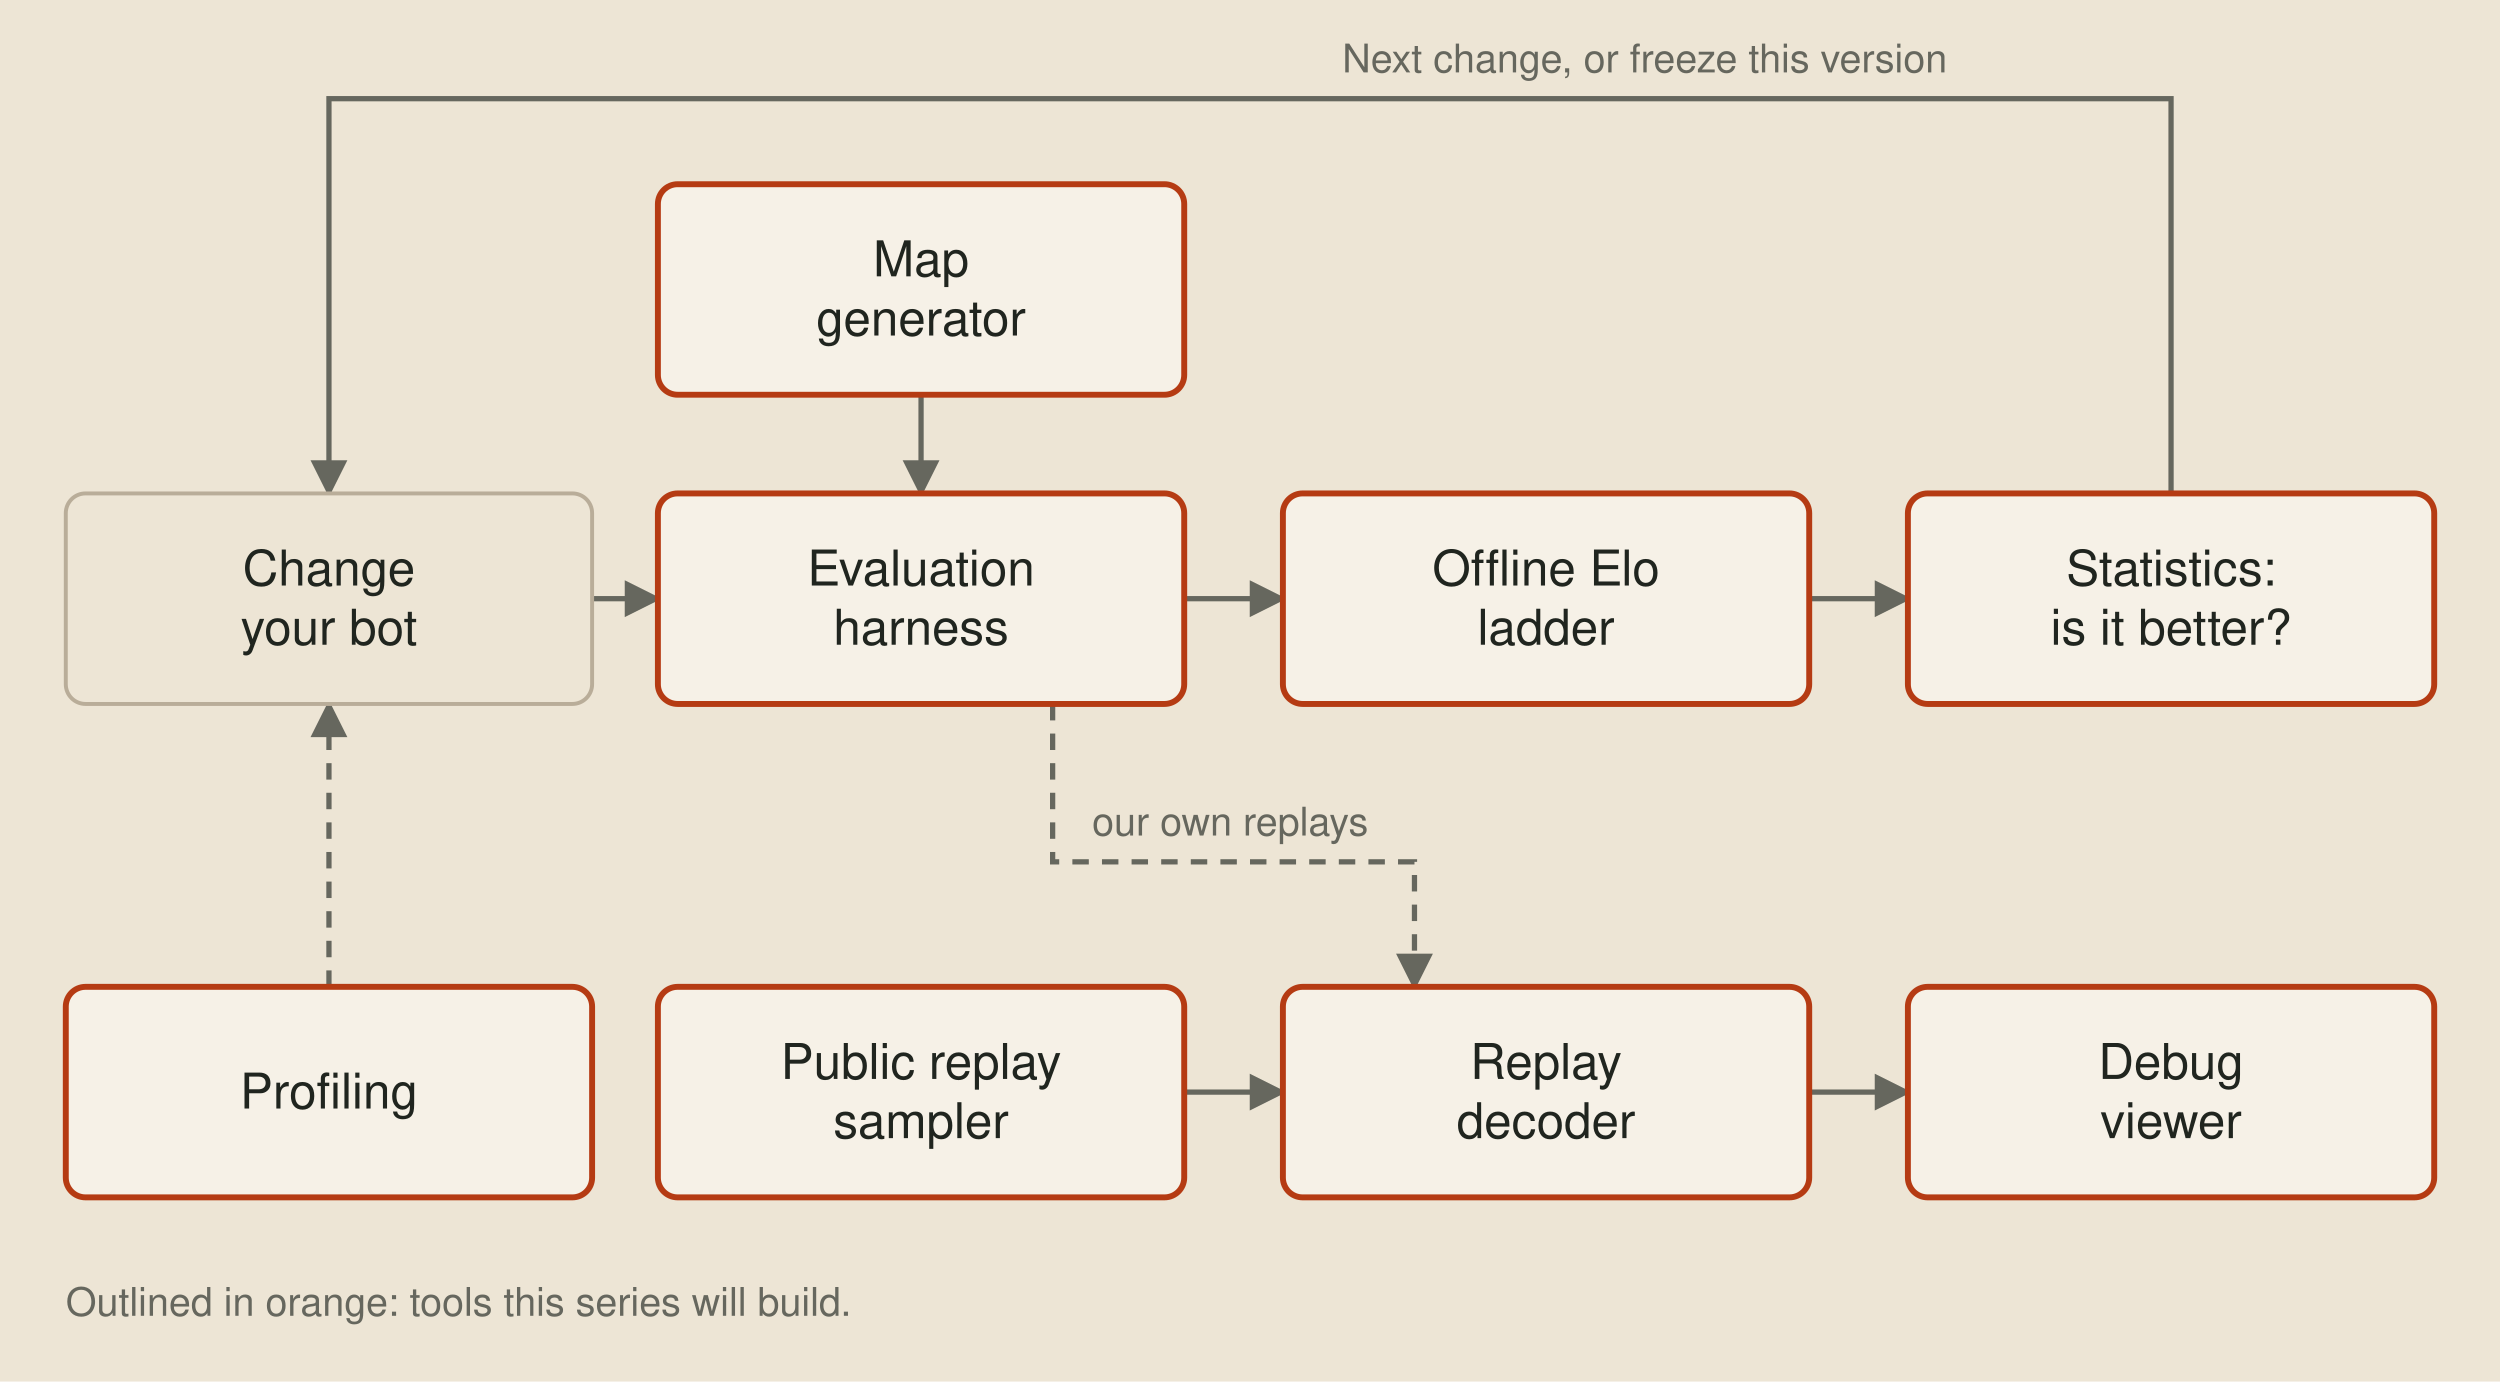
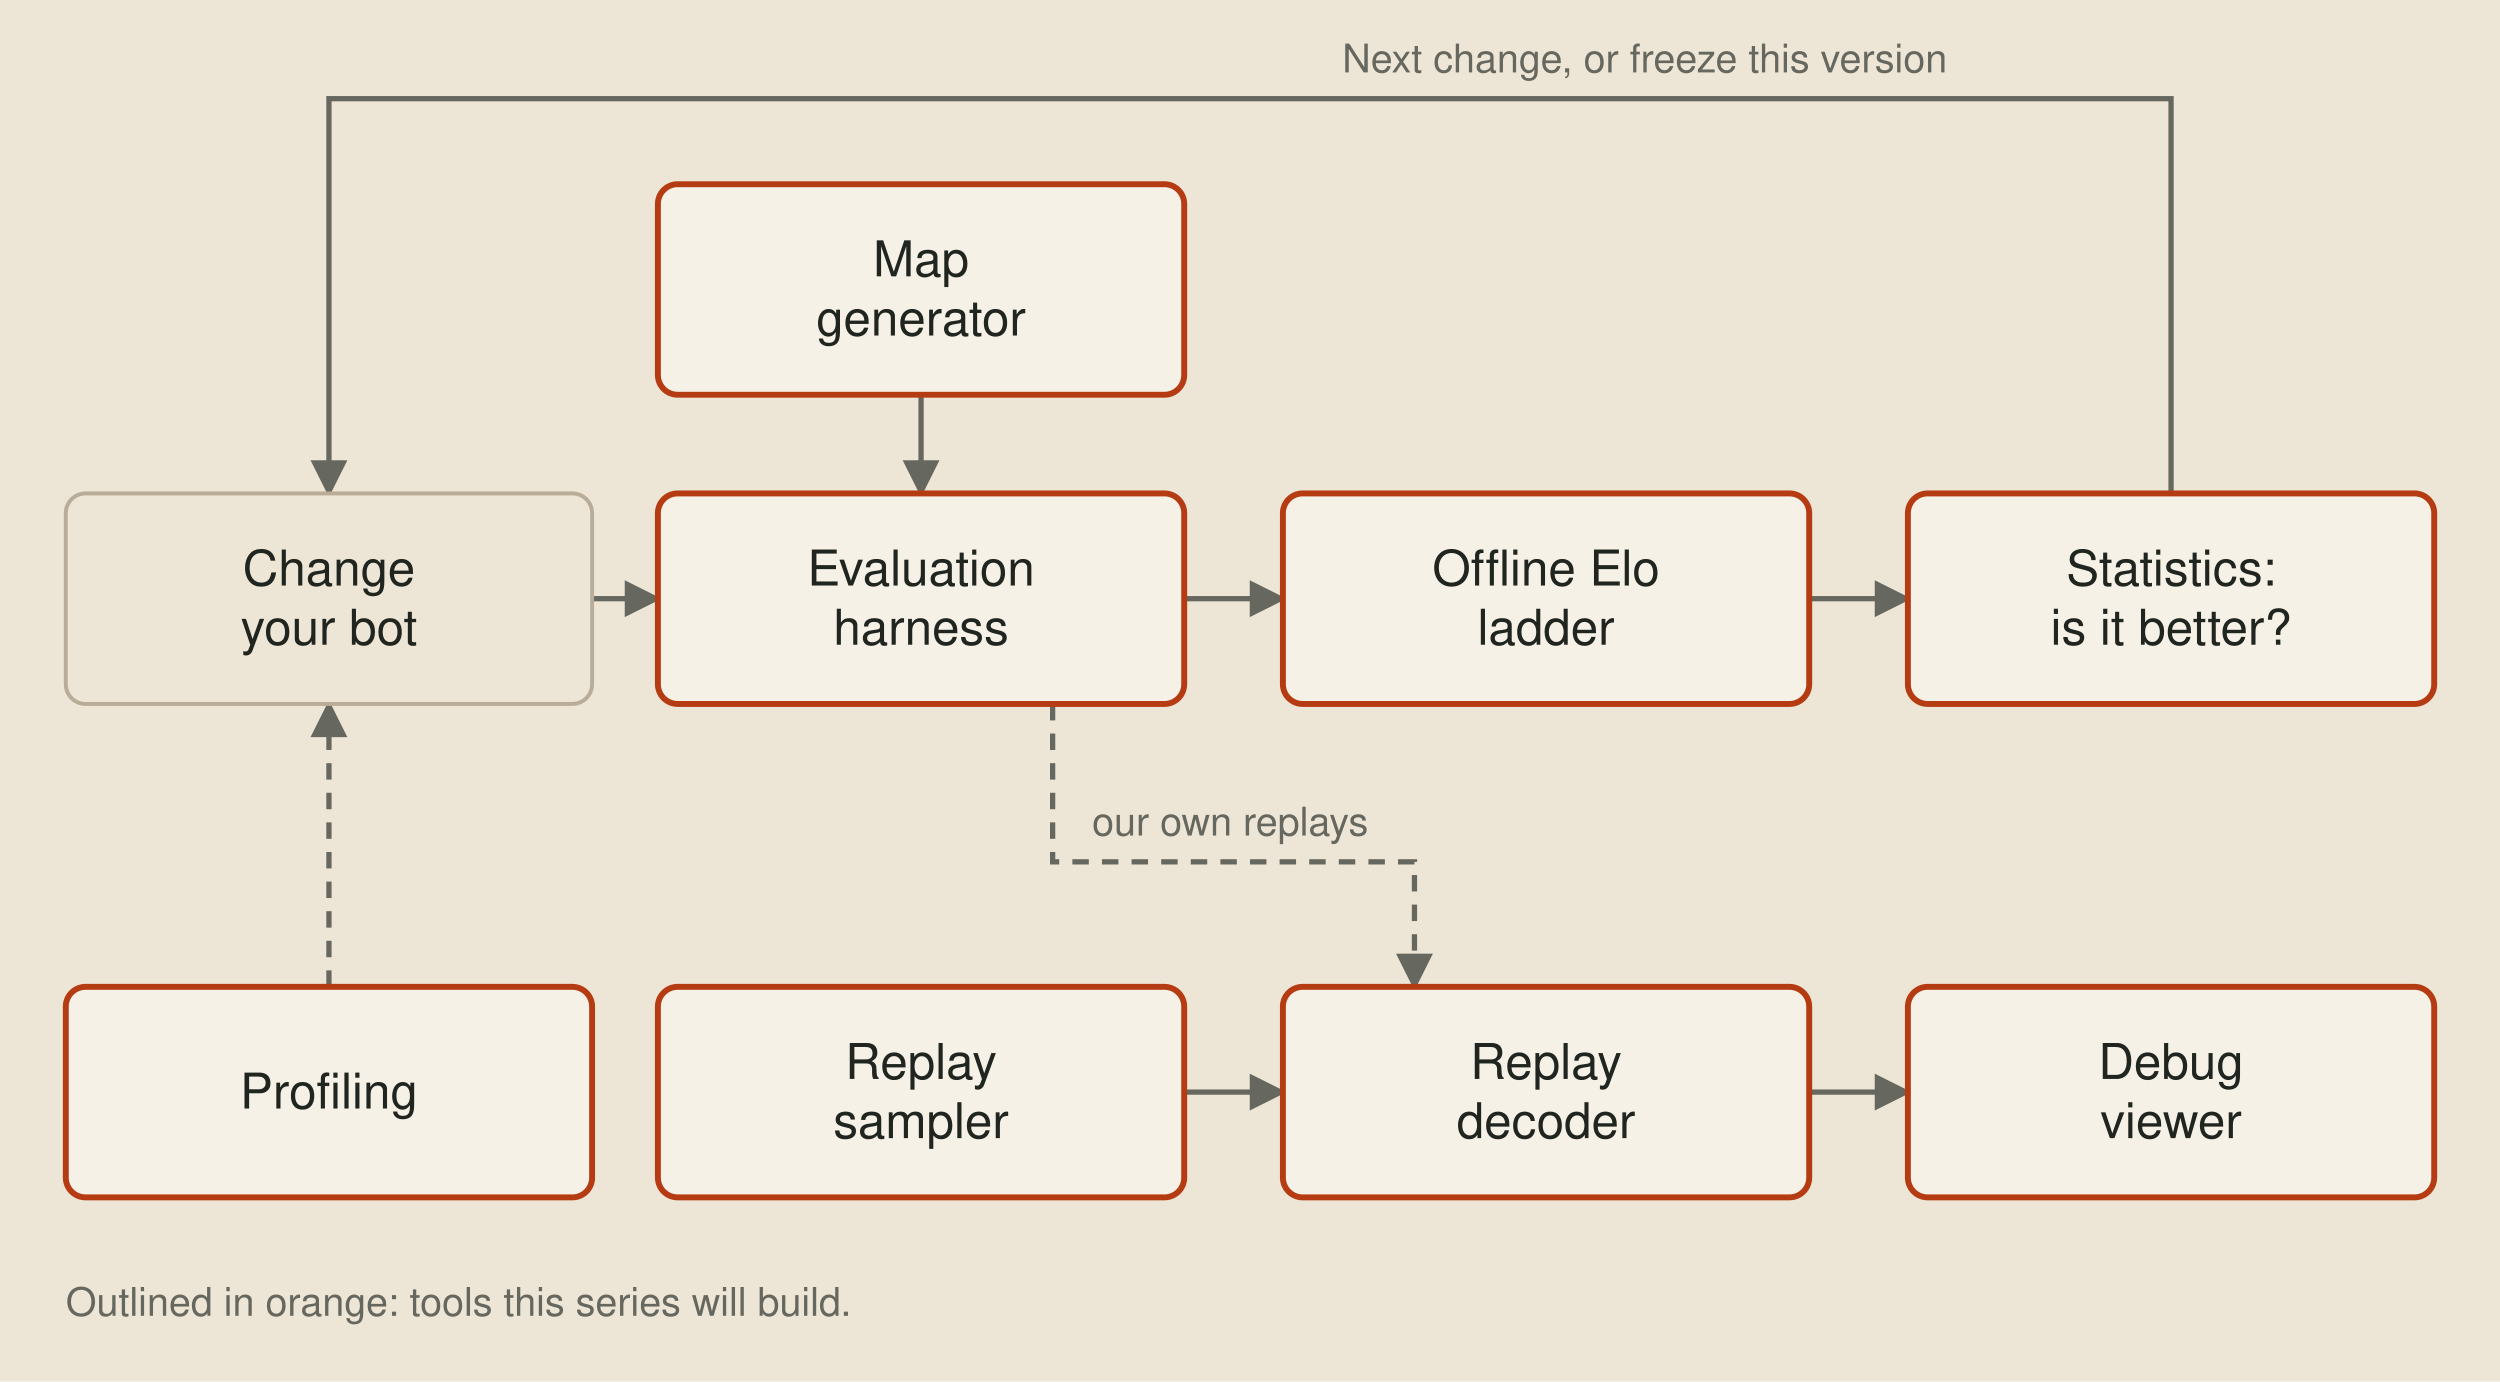
<svg xmlns="http://www.w3.org/2000/svg" viewBox="0 0 760 420" font-family="Helvetica, Arial, sans-serif" role="img" aria-labelledby="t d">
  <defs>
    <marker id="a" viewBox="0 0 10 10" refX="9" refY="5" markerWidth="7" markerHeight="7" orient="auto-start-reverse">
      <path d="M0 0L10 5L0 10z" fill="#66675e" />
    </marker>
  </defs>
  <rect width="760" height="420" fill="#ede5d5" />
  <path d="M180 182.0 L200 182.0" fill="none" stroke="#66675e" stroke-width="1.6" marker-end="url(#a)" />
  <path d="M280.0 120 L280.0 150" fill="none" stroke="#66675e" stroke-width="1.6" marker-end="url(#a)" />
  <path d="M360 182.0 L390 182.0" fill="none" stroke="#66675e" stroke-width="1.6" marker-end="url(#a)" />
  <path d="M550 182.0 L580 182.0" fill="none" stroke="#66675e" stroke-width="1.6" marker-end="url(#a)" />
  <path d="M660.0 150 L660.0 30 L100.0 30 L100.0 150" fill="none" stroke="#66675e" stroke-width="1.6" marker-end="url(#a)" />
  <text x="500.0" y="22" font-size="12" fill="#66675e" text-anchor="middle">Next change, or freeze this version</text>
  <path d="M360 332.0 L390 332.0" fill="none" stroke="#66675e" stroke-width="1.6" marker-end="url(#a)" />
  <path d="M550 332.0 L580 332.0" fill="none" stroke="#66675e" stroke-width="1.6" marker-end="url(#a)" />
  <path d="M320.0 214 L320.0 262 L430 262 L430 300" fill="none" stroke="#66675e" stroke-width="1.6" stroke-dasharray="5 4" marker-end="url(#a)" />
  <text x="332.0" y="254" font-size="12" fill="#66675e">our own replays</text>
  <path d="M100.0 300 L100.0 214" fill="none" stroke="#66675e" stroke-width="1.6" stroke-dasharray="5 4" marker-end="url(#a)" />
  <rect x="20" y="150" width="160" height="64" rx="6" fill="#ede5d5" stroke="#b9ad99" stroke-width="1.2" />
  <text x="100.0" y="178.0" font-size="15" fill="#20251f" text-anchor="middle">Change</text>
  <text x="100.0" y="196.0" font-size="15" fill="#20251f" text-anchor="middle">your bot</text>
  <rect x="200" y="56" width="160" height="64" rx="6" fill="#f6f1e7" stroke="#b53b13" stroke-width="1.8" />
  <text x="280.0" y="84.0" font-size="15" fill="#20251f" text-anchor="middle">Map</text>
  <text x="280.0" y="102.0" font-size="15" fill="#20251f" text-anchor="middle">generator</text>
  <rect x="200" y="150" width="160" height="64" rx="6" fill="#f6f1e7" stroke="#b53b13" stroke-width="1.8" />
  <text x="280.0" y="178.0" font-size="15" fill="#20251f" text-anchor="middle">Evaluation</text>
  <text x="280.0" y="196.0" font-size="15" fill="#20251f" text-anchor="middle">harness</text>
  <rect x="390" y="150" width="160" height="64" rx="6" fill="#f6f1e7" stroke="#b53b13" stroke-width="1.8" />
  <text x="470.0" y="178.0" font-size="15" fill="#20251f" text-anchor="middle">Offline Elo</text>
  <text x="470.0" y="196.0" font-size="15" fill="#20251f" text-anchor="middle">ladder</text>
  <rect x="580" y="150" width="160" height="64" rx="6" fill="#f6f1e7" stroke="#b53b13" stroke-width="1.8" />
  <text x="660.0" y="178.0" font-size="15" fill="#20251f" text-anchor="middle">Statistics:</text>
  <text x="660.0" y="196.0" font-size="15" fill="#20251f" text-anchor="middle">is it better?</text>
  <rect x="20" y="300" width="160" height="64" rx="6" fill="#f6f1e7" stroke="#b53b13" stroke-width="1.8" />
  <text x="100.0" y="337.0" font-size="15" fill="#20251f" text-anchor="middle">Profiling</text>
  <rect x="200" y="300" width="160" height="64" rx="6" fill="#f6f1e7" stroke="#b53b13" stroke-width="1.8" />
-   <text x="280.0" y="328.0" font-size="15" fill="#20251f" text-anchor="middle">Public replay</text>
+   <text x="280.0" y="328.0" font-size="15" fill="#20251f" text-anchor="middle">Replay</text>
  <text x="280.0" y="346.0" font-size="15" fill="#20251f" text-anchor="middle">sampler</text>
  <rect x="390" y="300" width="160" height="64" rx="6" fill="#f6f1e7" stroke="#b53b13" stroke-width="1.8" />
  <text x="470.0" y="328.0" font-size="15" fill="#20251f" text-anchor="middle">Replay</text>
  <text x="470.0" y="346.0" font-size="15" fill="#20251f" text-anchor="middle">decoder</text>
  <rect x="580" y="300" width="160" height="64" rx="6" fill="#f6f1e7" stroke="#b53b13" stroke-width="1.8" />
  <text x="660.0" y="328.0" font-size="15" fill="#20251f" text-anchor="middle">Debug</text>
  <text x="660.0" y="346.0" font-size="15" fill="#20251f" text-anchor="middle">viewer</text>
  <text x="20" y="400" font-size="12" fill="#66675e">Outlined in orange: tools this series will build.</text>
</svg>
